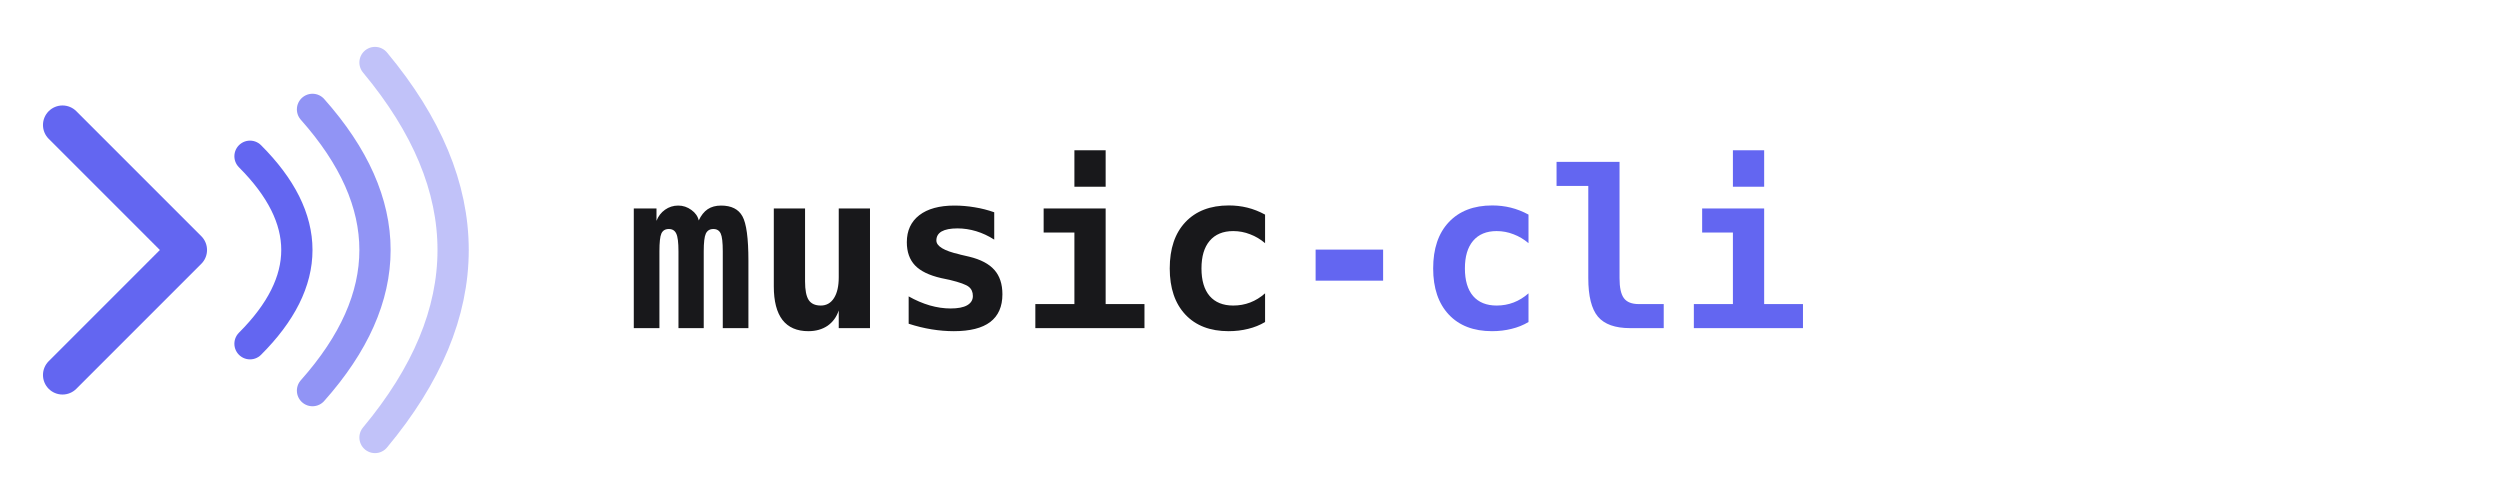
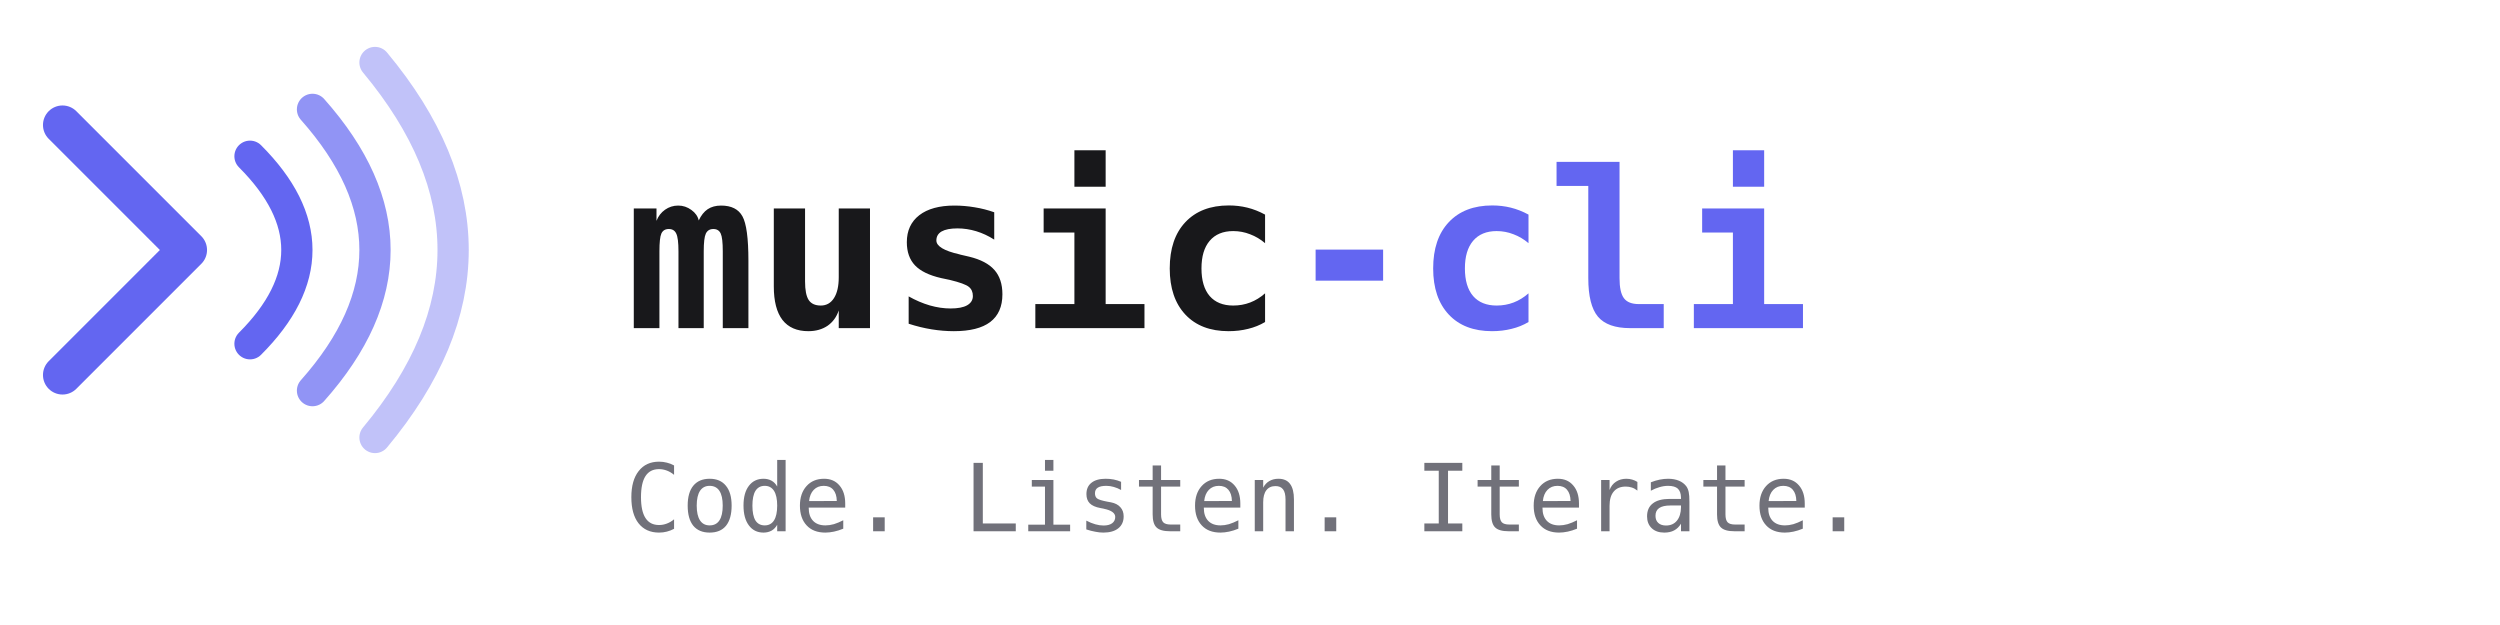
- <svg xmlns="http://www.w3.org/2000/svg" viewBox="0 0 320 64" fill="none">
+ <svg xmlns="http://www.w3.org/2000/svg" viewBox="0 0 320 80" fill="none">
  <g>
    <path d="M8 16 L24 32 L8 48" stroke="#6366F1" stroke-width="5" stroke-linecap="round" stroke-linejoin="round" fill="none" />
    <path d="M32 20 Q44 32 32 44" stroke="#6366F1" stroke-width="4" stroke-linecap="round" fill="none" />
    <path d="M40 14 Q56 32 40 50" stroke="#6366F1" stroke-width="4" stroke-linecap="round" fill="none" opacity="0.7" />
    <path d="M48 8 Q68 32 48 56" stroke="#6366F1" stroke-width="4" stroke-linecap="round" fill="none" opacity="0.4" />
  </g>
  <text x="80" y="42" font-family="'SF Mono', 'JetBrains Mono', 'Fira Code', monospace" font-size="28" font-weight="600" fill="#18181B">
    music<tspan fill="#6366F1">-cli</tspan>
  </text>
+   <text x="80" y="68" font-family="'SF Mono', 'JetBrains Mono', 'Fira Code', monospace" font-size="12" font-weight="400" fill="#71717A">
+     Code. Listen. Iterate.
+   </text>
</svg>
